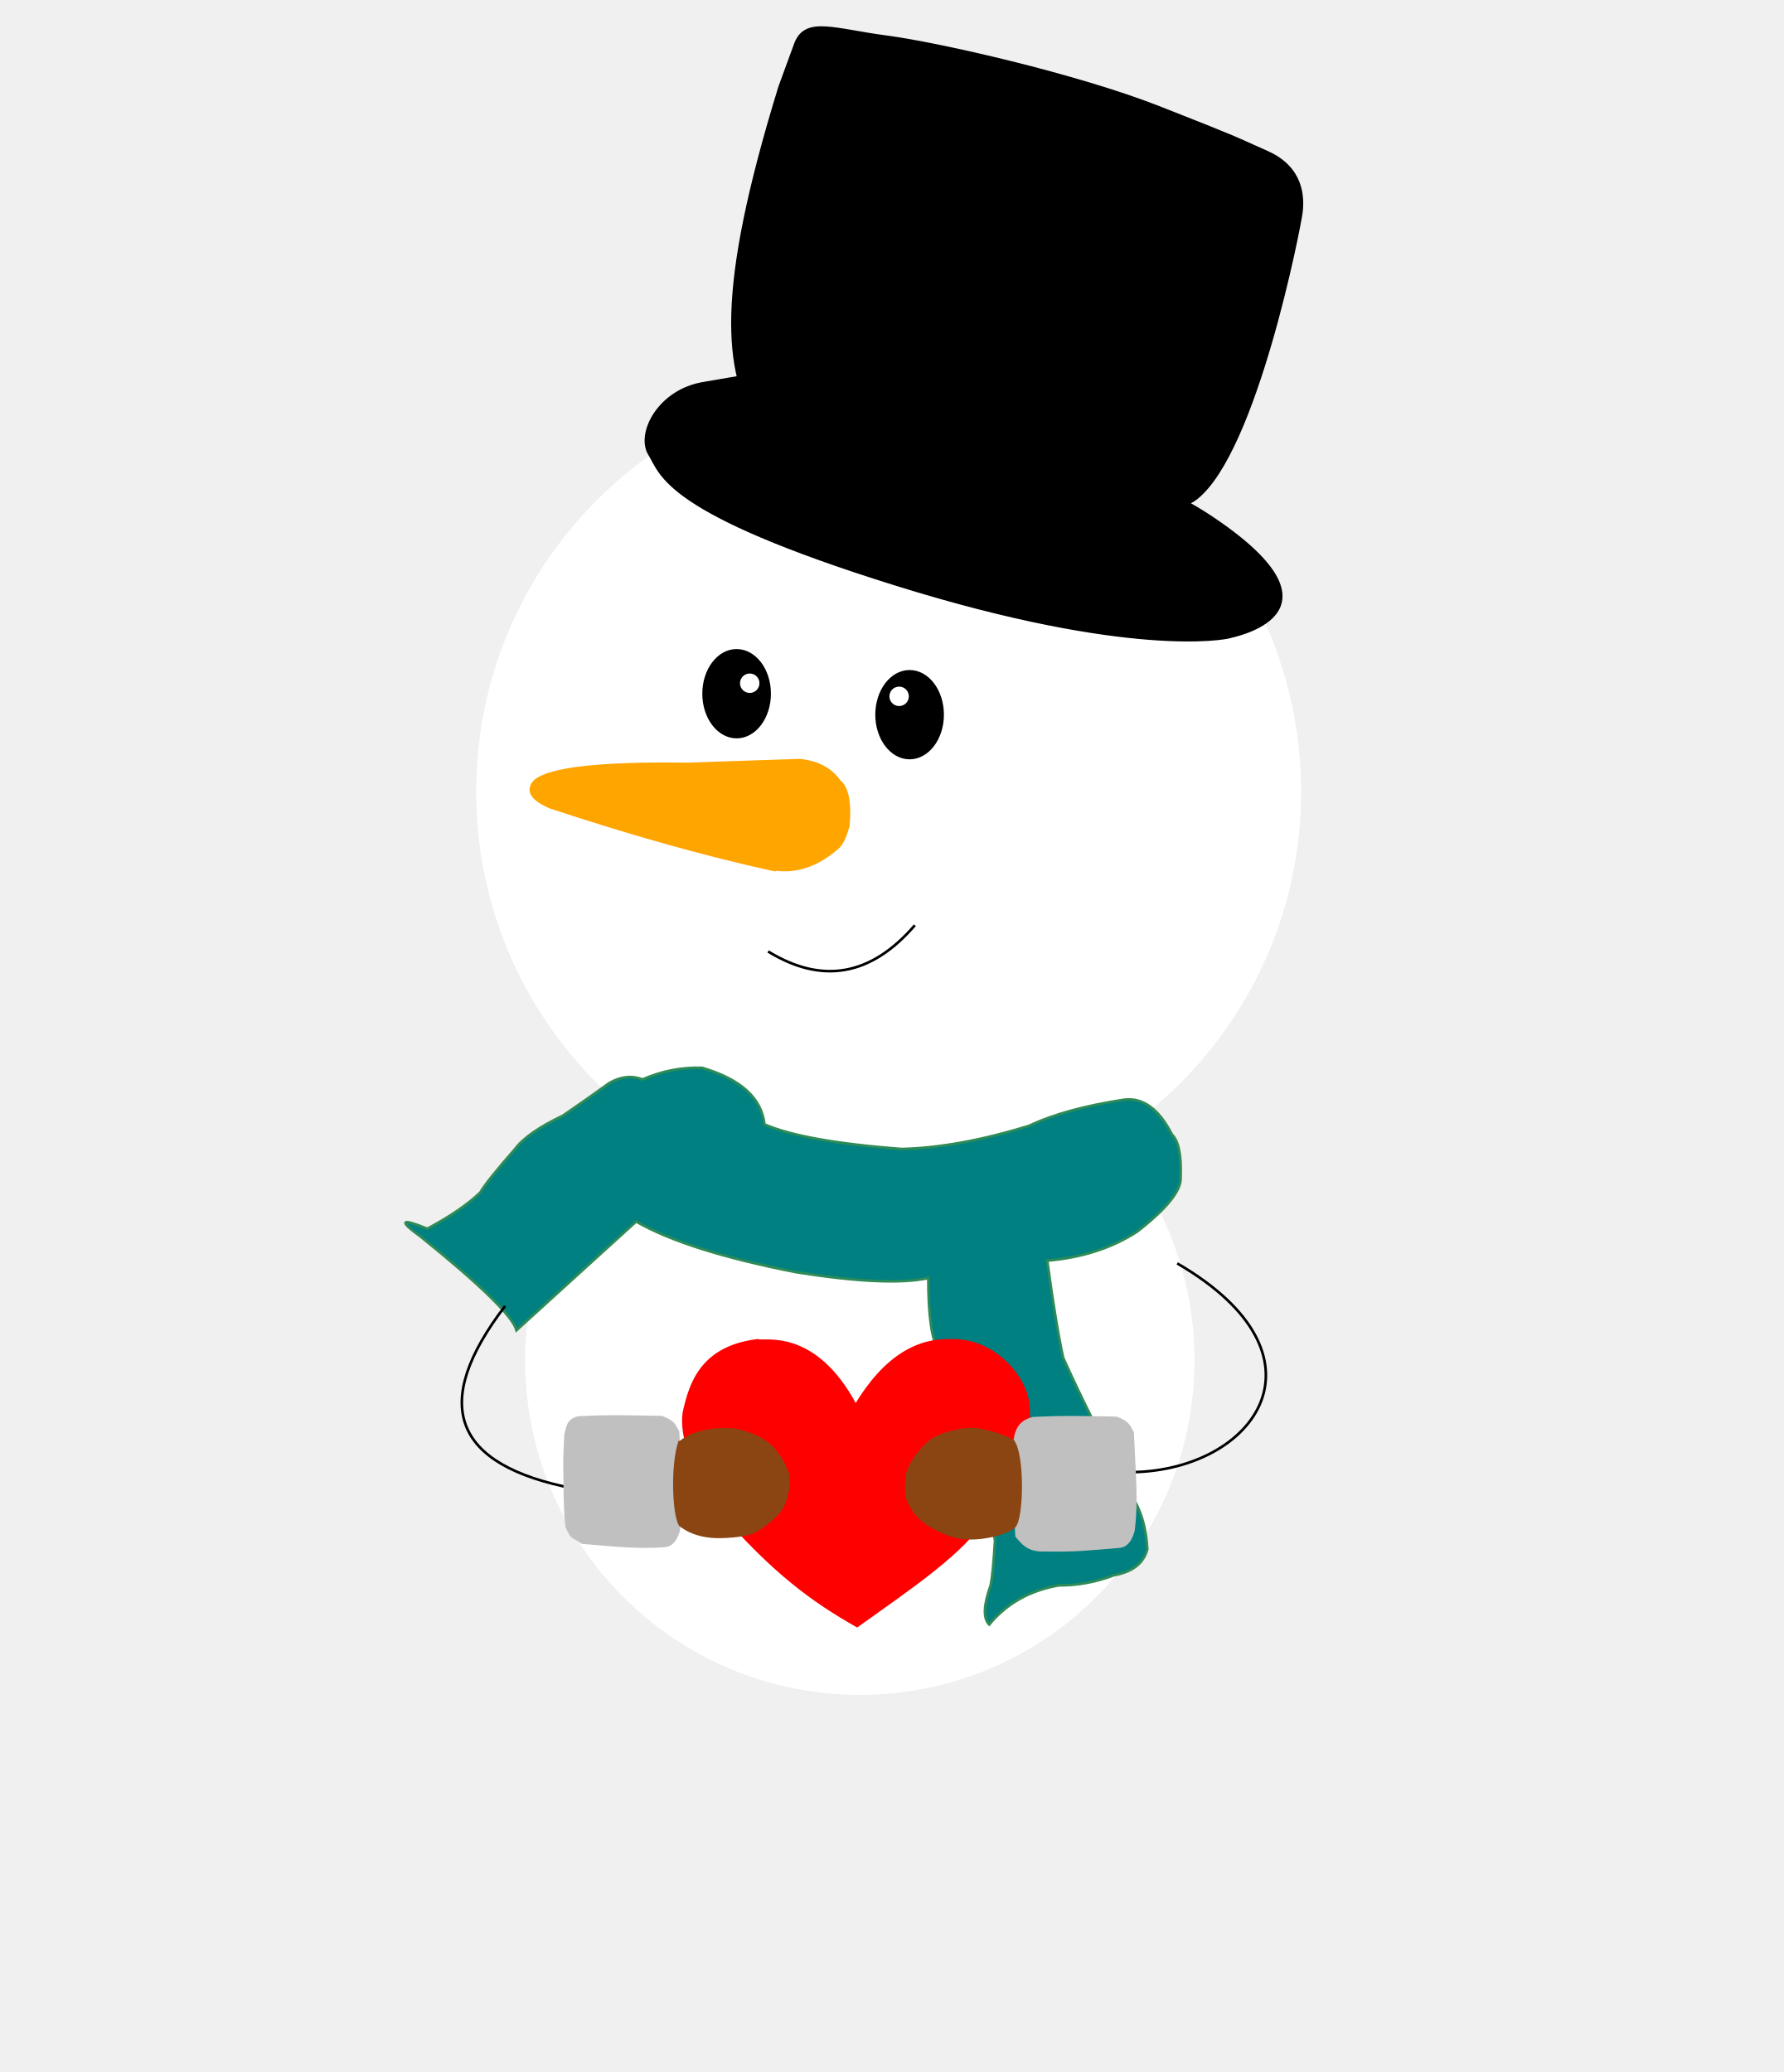
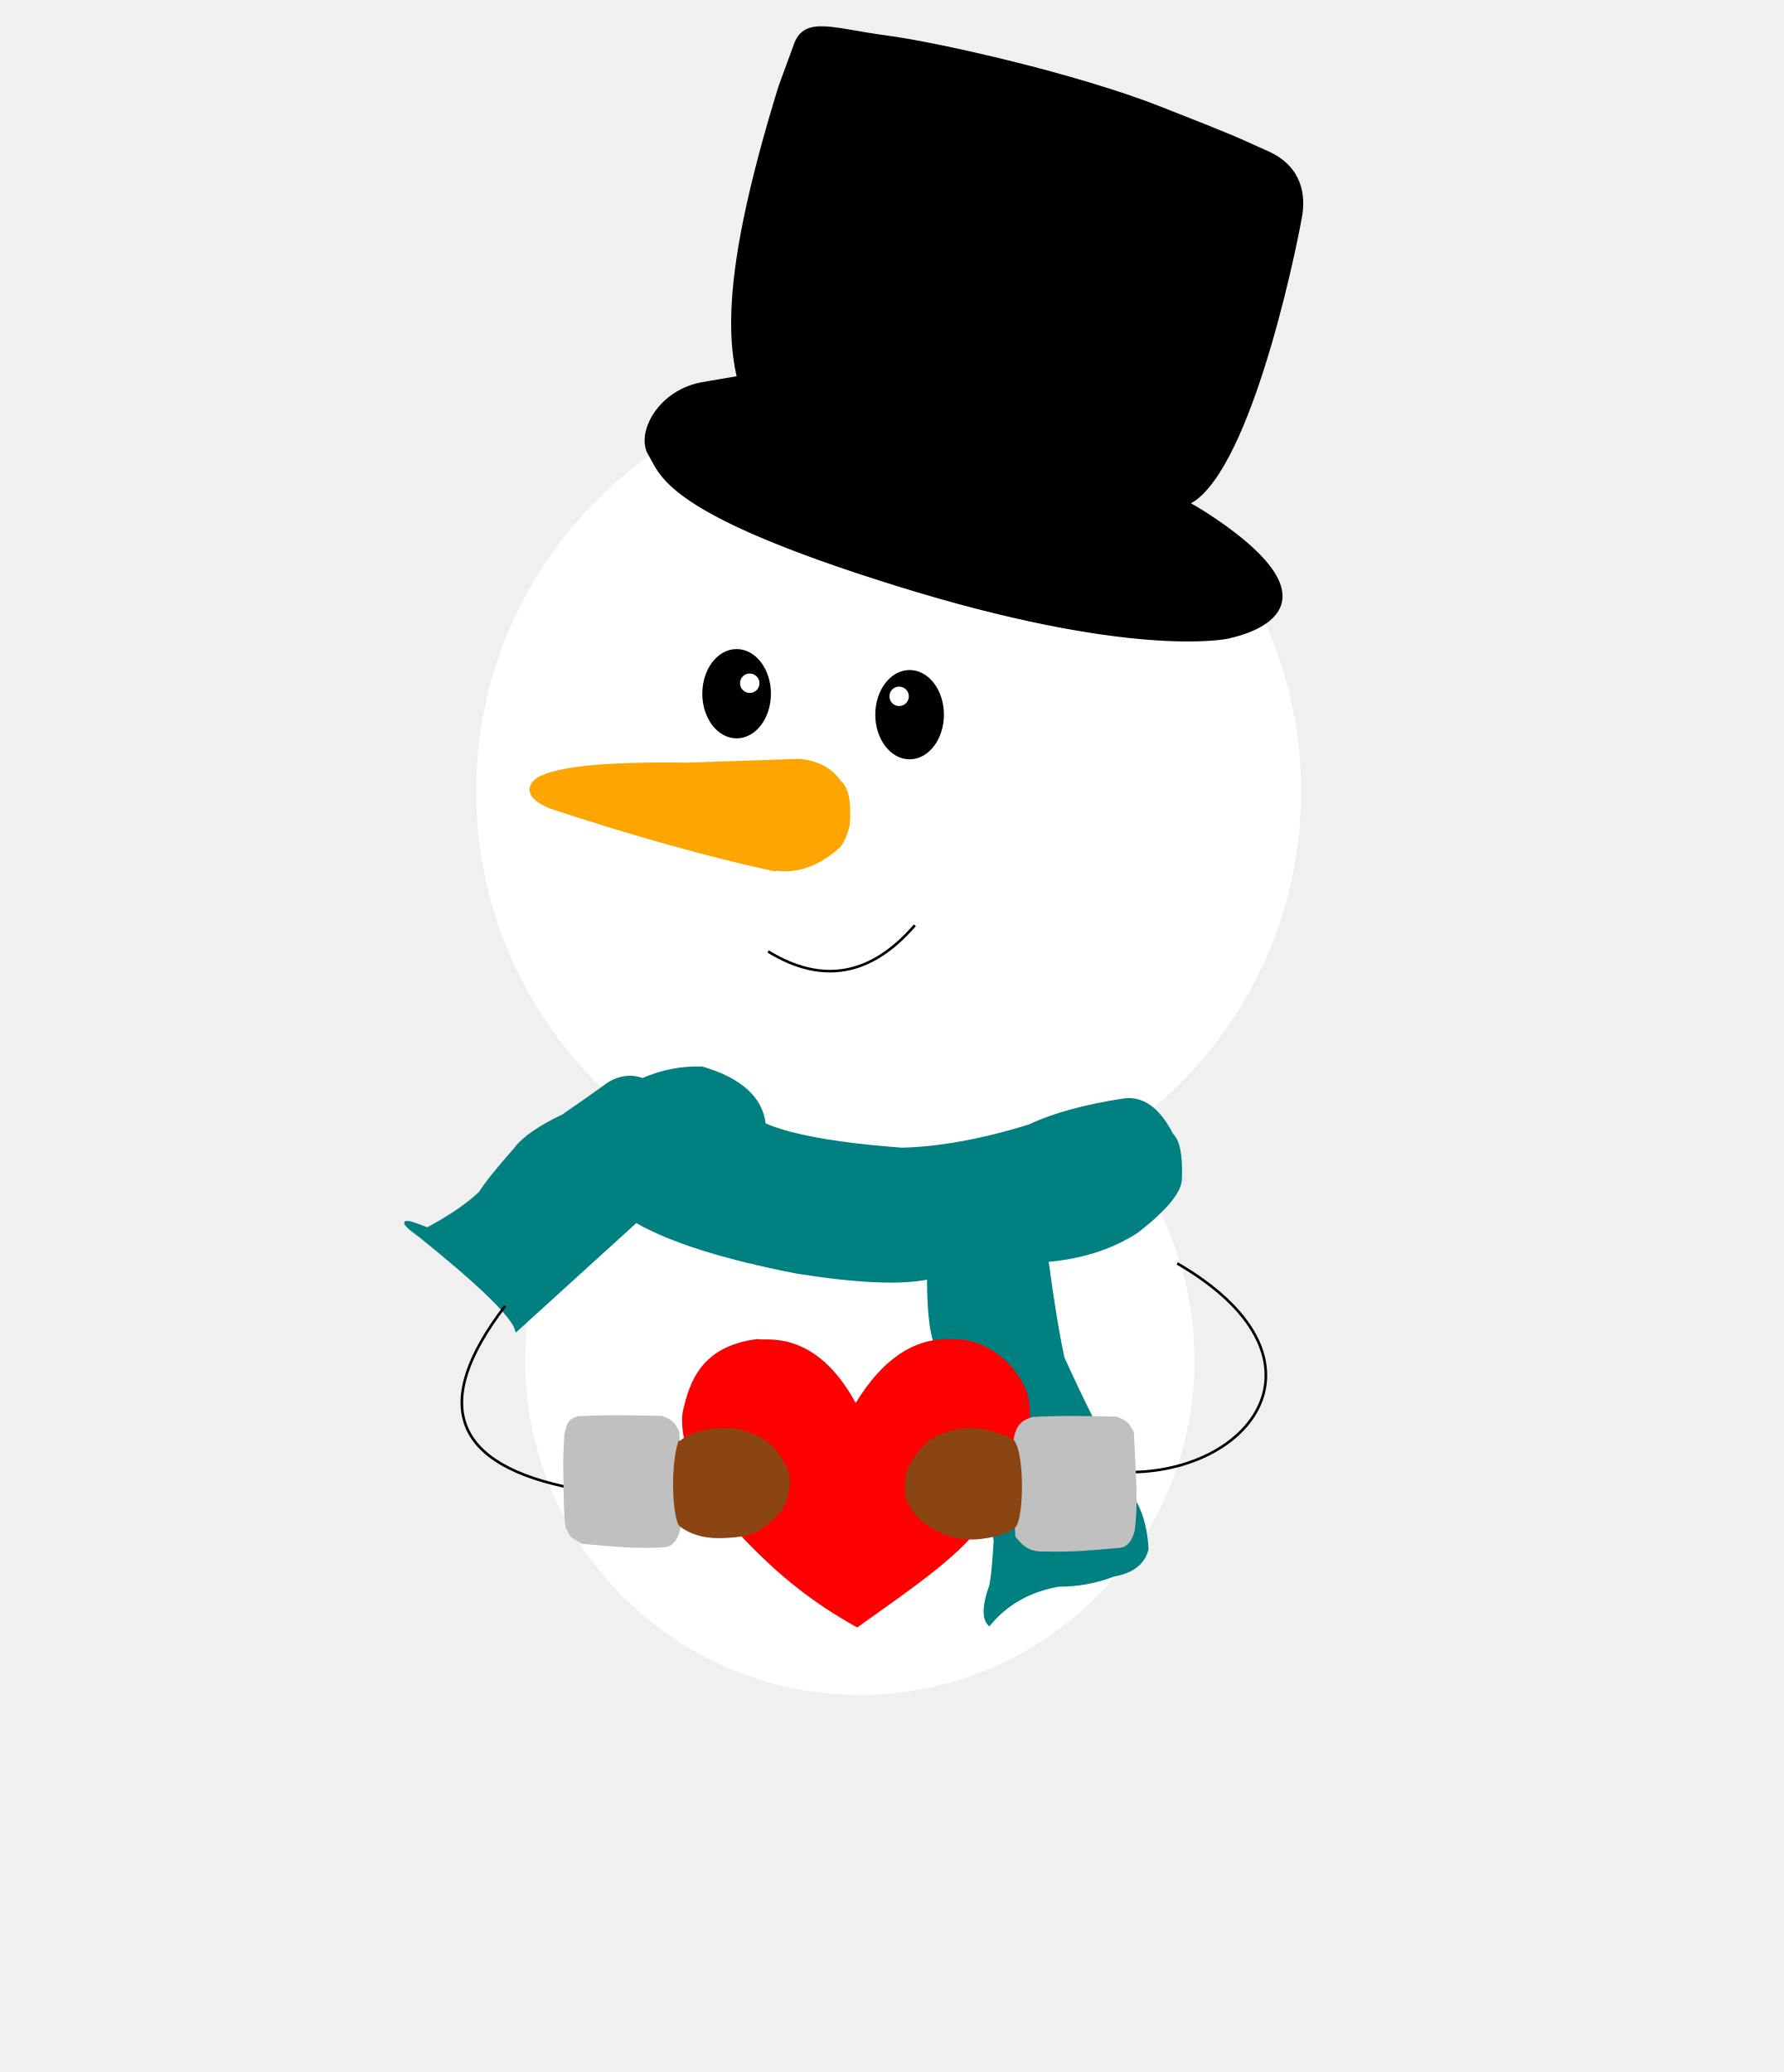
<svg xmlns="http://www.w3.org/2000/svg" width="680px" height="790px" viewBox="-0.308 0 680.615 790" preserveAspectRatio="xMidYMid meet">
  <rect id="svgEditorBackground" x="0" y="0" width="680" height="790" style="fill:none; stroke: none;" />
  <defs id="svgEditorDefs">
    <polygon id="svgEditorIconDefs" style="fill:rosybrown;" />
    <path id="svgEditorClosePathDefs" style="stroke:saddlebrown;stroke-width:1px;fill:teal;" />
  </defs>
  <circle id="e4_circle" cx="327.736" cy="518.736" style="fill:white;stroke:white;stroke-width:1px;" r="127.191" />
  <circle id="e5_circle" cx="338.736" cy="301.736" style="fill:white;stroke:white;stroke-width:1px;" r="156.869" />
  <path d="M292.736,362.736q31,19,56-10" style="fill:none;stroke:black;stroke-width:1px;" id="e6_arc2" />
  <path d="M295.076,331.353q12.9,1.953,24.66-8.617q2.05-2.22,3.617-7.957q1.14-13.442-3.404-17q-4.85-6.986-15.213-8.043q-26.49,0.9-42.723,1.447q-49.907-0.7-58.277,6.553q-4.89,5.38,6,10q47.35,15.63,85.34,23.894Z" style="stroke:orange;fill:orange;stroke-width:1px;" id="e10_area2" />
  <path d="M280.736,143.736c70.71,18.27,136.47,21.7,185,56s4.65,42.478,3,43s-38.25,7.66-127-20s-89.513-42.053-94.277-49.788s3.537-24.432,21-27.106Z" style="stroke:black;fill:black;stroke-width:1px;" id="e14_areaS3" />
  <path d="M303.246,16.196c3.94-9.96,14.67-5.15,34.64-2.52s72.57,14.57,104.3,27.06s27.43,10.97,41,17s13.7,17.35,13,23s-17.28,90.94-40,109s-154.01-5.48-167-27s-16.29-51.24,8-130Z" style="stroke:black;fill:black;stroke-width:1px;" id="e16_areaS3" />
  <ellipse id="e17_ellipse" cx="280.732" cy="264.374" style="fill:black;stroke:black;stroke-width:1px;" rx="12.591" ry="16.539" />
  <ellipse id="e2_ellipse" cx="346.732" cy="272.374" style="fill:black;stroke:black;stroke-width:1px;" rx="12.591" ry="16.539" />
  <circle id="e18_circle" cx="285.736" cy="260.376" style="fill:white;stroke:white;stroke-width:1px;" r="3.208" />
  <circle id="e3_circle" cx="342.736" cy="265.376" style="fill:white;stroke:white;stroke-width:1px;" r="3.208" />
-   <path d="M196.754,507.278q-2.097-7.927-36.513-35.683q-12.825-9.267,2.489-3.042q13.197-7.078,20.193-13.831q2.714-4.568,13.277-16.597q4.764-6.319,18.257-12.724q8.775-5.994,17.703-12.448q6.44-3.726,12.724-1.383q10.932-4.806,22.682-4.426q22.12,6.514,23.789,21.576q14.897,6.539,52.28,9.405q21.587-0.5,48.684-8.851q13.803-6.537,36.236-9.958q10.786-1.365,18.257,13.277q3.816,3.641,3.319,16.597q0.245,7.347-16.597,20.469q-14.45,9.374-34.3,11.065q3.242,24.04,6.086,37.066q10.078,22.529,28.215,56.429q3.375,7.074,3.873,16.597q-2.049,8.069-12.724,9.958q-10.312,3.94-21.023,3.873q-16.6,2.899-26.555,14.937q-3.526-3.599,0.553-14.937q0.879-4.217,1.66-17.15q-1.526-8.384-7.745-33.194q-4.603-9.338-13.831-39.279q-3.885-6.35-3.873-27.661q-15.336,3.335-50.344-2.213q-41.765-8.172-61.132-19.363q-6.784,6.105-24.342,22.129Z" style="stroke:seagreen;fill:teal;stroke-width:1px;" id="e4_area2" />
+   <path d="M196.754,507.278q-2.097-7.927-36.513-35.683q-12.825-9.267,2.489-3.042q13.197-7.078,20.193-13.831q2.714-4.568,13.277-16.597q4.764-6.319,18.257-12.724q8.775-5.994,17.703-12.448q6.44-3.726,12.724-1.383q10.932-4.806,22.682-4.426q22.12,6.514,23.789,21.576q14.897,6.539,52.28,9.405q21.587-0.5,48.684-8.851q13.803-6.537,36.236-9.958q10.786-1.365,18.257,13.277q3.816,3.641,3.319,16.597q0.245,7.347-16.597,20.469q-14.45,9.374-34.3,11.065q3.242,24.04,6.086,37.066q10.078,22.529,28.215,56.429q3.375,7.074,3.873,16.597q-2.049,8.069-12.724,9.958q-10.312,3.94-21.023,3.873q-16.6,2.899-26.555,14.937q-3.526-3.599,0.553-14.937q0.879-4.217,1.66-17.15q-1.526-8.384-7.745-33.194q-4.603-9.338-13.831-39.279q-3.885-6.35-3.873-27.661q-15.336,3.335-50.344-2.213q-41.765-8.172-61.132-19.363q-6.784,6.105-24.342,22.129Z" style="stroke:teal;fill:teal;stroke-width:1px;" id="e4_area2" />
  <path d="M192.406,498.036q-43.15,56.43,26.55,69.71" style="fill:none;stroke:black;stroke-width:1px;" id="e5_arc2" />
  <path d="M432.236,561.436c46.47-1.1,77.45-44.26,16.6-79.66" style="fill:none;stroke:black;stroke-width:1px;" id="e13_arc3" />
  <path d="M326.137,536.045c11.301-18.802,23.771-25.335,36.513-24.895c16.891-0.39,28.77,14.758,29.321,24.895c1.934,21.478-5.988,27.968-16.044,42.045c-8.397,13.801-28.409,27.142-49.237,42.045c-16.679-9.439-31.711-20.273-52.557-44.258c-8.398-10.432-15.59-28.398-13.277-38.173c2.313-9.775,6.397-23.986,27.938-26.555c2.178,1.027,21.617-4.709,37.343,24.895Z" style="stroke:red;fill:red;stroke-width:1px;" id="e15_area3" />
  <path d="M215.486,547.099c0.988-3.306,0.658-5.309,4.841-6.5c13.171-0.638,18.905-0.338,31.811-0.138c5.16,1.83,4.876,3.645,6.224,5.533c0.657,15.442,1.782,26.61,0.277,37.62c-0.399,1.328-1.575,5.547-5.118,5.947c-11.673,0.953-23.913-0.716-31.672-1.245c-4.44-3.018-3.48-1.159-5.809-5.671c-0.946-4.097-0.9-21.45-0.968-26.417Z" style="stroke:silver;fill:silver;stroke-width:1px;" id="e17_area3" />
  <path d="M386.848,549.312c0.85-5.242,2.733-7.245,6.916-8.436c13.171-0.638,18.905-0.338,31.811-0.138c5.16,1.83,4.876,3.645,6.224,5.533c0.657,15.442,1.782,26.61,0.277,37.62c-0.399,1.328-1.575,5.547-5.118,5.947c-11.673,0.953-16.721,1.635-28.906,1.383c-6.376,0.301-8.597-3.234-10.511-5.394c-0.116-3.82-0.9-16.609-0.553-26.832Z" style="stroke:silver;fill:silver;stroke-width:1px;" id="e25_area3" />
  <path d="M386.185,549.584c-3.436-2.12-11.454-4.482-15.49-4.564s-12.687,1.72-16.321,4.841s-7.7,8.357-8.436,12.171s-0.545,8.323,0.138,9.682s1.954,6.545,9.681,10.788s11.101,4.095,14.799,4.15s13.121-1.404,16.182-4.564s3.433-27.364-0.553-32.502Z" style="stroke:saddlebrown;fill:saddlebrown;stroke-width:1px;" id="e21_areaS3" />
  <path d="M258.841,550.276c4.176-3.32,7.735-3.918,10.511-4.564c2.776-0.646,8.519-0.816,11.341-0.277c2.822,0.54,7.717,2.174,10.65,4.287c4.177,2.251,8.745,10.098,9.128,13.692c0.383,3.594-0.891,9.659-3.043,12.448c-1.875,2.789-7.758,7.471-11.065,8.713c-3.307,1.242-10.607,1.7-14.107,1.521c-3.5-0.178-8.751-1.012-13.139-4.564c-2.452-4.245-3.07-22.405-0.277-31.257Z" style="stroke:saddlebrown;fill:saddlebrown;stroke-width:1px;" id="e23_area3" />
</svg>
